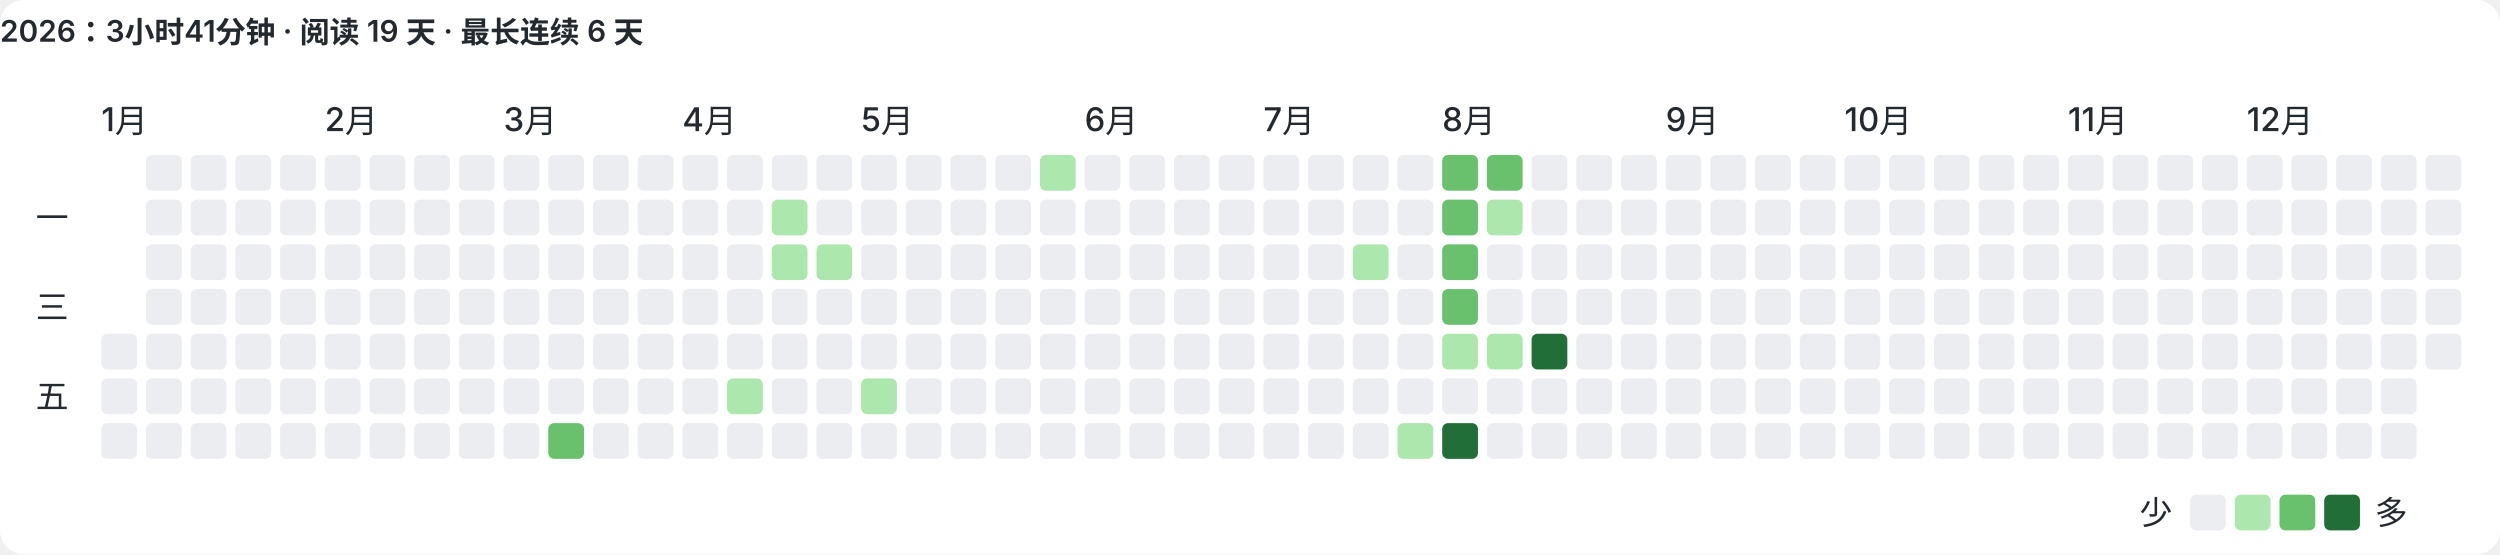
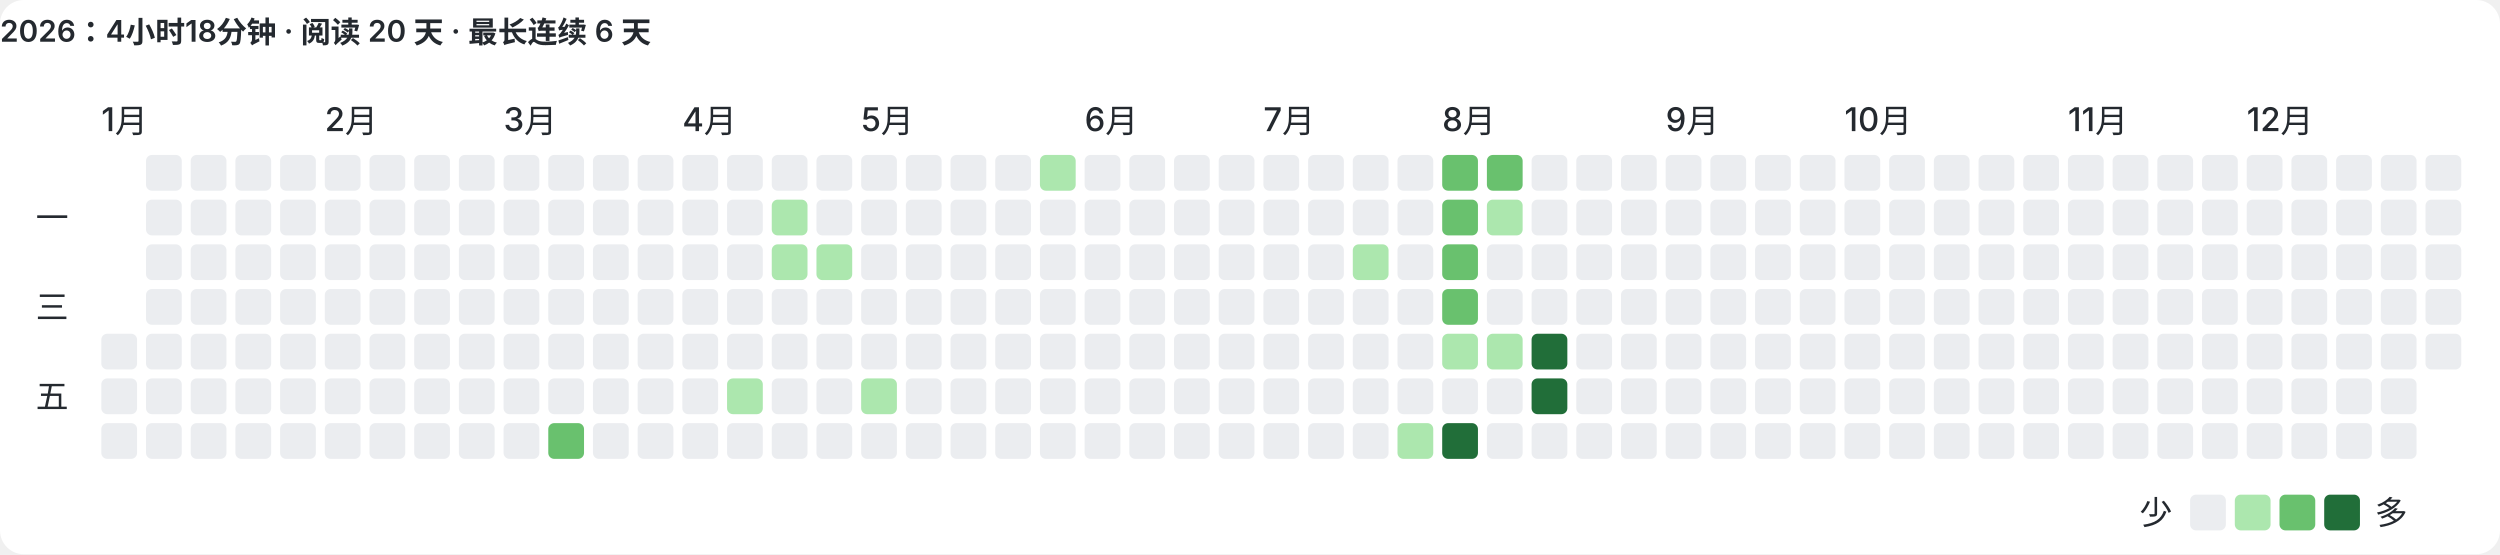
- <svg xmlns="http://www.w3.org/2000/svg" width="100%" viewBox="0 0 839 186" preserveAspectRatio="xMinYMin meet" style="display:block;max-width:100%;height:auto" role="img" data-summary="2026：3小时41分钟  ·  阅读 19 天  ·  最长连续 6 天" aria-label="微信读书 · 2026">
+ <svg xmlns="http://www.w3.org/2000/svg" width="100%" viewBox="0 0 839 186" preserveAspectRatio="xMinYMin meet" style="display:block;max-width:100%;height:auto" role="img" data-summary="2026：4小时18分钟  ·  阅读 20 天  ·  最长连续 6 天" aria-label="微信读书 · 2026">
  <rect width="100%" height="100%" rx="8" fill="#FFFFFF" />
  <style>
.label{font:500 11px "PingFang SC","Microsoft YaHei",-apple-system,BlinkMacSystemFont,"Segoe UI",sans-serif}
.summary{font:600 10px "PingFang SC","Microsoft YaHei",-apple-system,BlinkMacSystemFont,"Segoe UI",sans-serif}
</style>
-   <text class="summary" x="0" y="14" fill="#24292F">2026：3小时41分钟  ·  阅读 19 天  ·  最长连续 6 天</text>
+   <text class="summary" x="0" y="14" fill="#24292F">2026：4小时18分钟  ·  阅读 20 天  ·  最长连续 6 天</text>
  <text class="label" x="34" y="44" fill="#24292F">1月</text>
  <text class="label" x="109" y="44" fill="#24292F">2月</text>
  <text class="label" x="169" y="44" fill="#24292F">3月</text>
  <text class="label" x="229" y="44" fill="#24292F">4月</text>
  <text class="label" x="289" y="44" fill="#24292F">5月</text>
  <text class="label" x="364" y="44" fill="#24292F">6月</text>
  <text class="label" x="424" y="44" fill="#24292F">7月</text>
  <text class="label" x="484" y="44" fill="#24292F">8月</text>
  <text class="label" x="559" y="44" fill="#24292F">9月</text>
  <text class="label" x="619" y="44" fill="#24292F">10月</text>
  <text class="label" x="694" y="44" fill="#24292F">11月</text>
  <text class="label" x="754" y="44" fill="#24292F">12月</text>
  <text class="label" x="12" y="77" fill="#24292F">一</text>
  <text class="label" x="12" y="107" fill="#24292F">三</text>
  <text class="label" x="12" y="137" fill="#24292F">五</text>
  <rect x="34" y="112" width="12" height="12" rx="2" fill="#EBEDF0" data-date="2026-01-01" data-seconds="0">
</rect>
  <rect x="34" y="127" width="12" height="12" rx="2" fill="#EBEDF0" data-date="2026-01-02" data-seconds="0">
</rect>
  <rect x="34" y="142" width="12" height="12" rx="2" fill="#EBEDF0" data-date="2026-01-03" data-seconds="0">
</rect>
  <rect x="49" y="52" width="12" height="12" rx="2" fill="#EBEDF0" data-date="2026-01-04" data-seconds="0">
</rect>
  <rect x="49" y="67" width="12" height="12" rx="2" fill="#EBEDF0" data-date="2026-01-05" data-seconds="0">
</rect>
  <rect x="49" y="82" width="12" height="12" rx="2" fill="#EBEDF0" data-date="2026-01-06" data-seconds="0">
</rect>
  <rect x="49" y="97" width="12" height="12" rx="2" fill="#EBEDF0" data-date="2026-01-07" data-seconds="0">
</rect>
  <rect x="49" y="112" width="12" height="12" rx="2" fill="#EBEDF0" data-date="2026-01-08" data-seconds="0">
</rect>
  <rect x="49" y="127" width="12" height="12" rx="2" fill="#EBEDF0" data-date="2026-01-09" data-seconds="0">
</rect>
  <rect x="49" y="142" width="12" height="12" rx="2" fill="#EBEDF0" data-date="2026-01-10" data-seconds="0">
</rect>
  <rect x="64" y="52" width="12" height="12" rx="2" fill="#EBEDF0" data-date="2026-01-11" data-seconds="0">
</rect>
  <rect x="64" y="67" width="12" height="12" rx="2" fill="#EBEDF0" data-date="2026-01-12" data-seconds="0">
</rect>
  <rect x="64" y="82" width="12" height="12" rx="2" fill="#EBEDF0" data-date="2026-01-13" data-seconds="0">
</rect>
  <rect x="64" y="97" width="12" height="12" rx="2" fill="#EBEDF0" data-date="2026-01-14" data-seconds="0">
</rect>
  <rect x="64" y="112" width="12" height="12" rx="2" fill="#EBEDF0" data-date="2026-01-15" data-seconds="0">
</rect>
  <rect x="64" y="127" width="12" height="12" rx="2" fill="#EBEDF0" data-date="2026-01-16" data-seconds="0">
</rect>
  <rect x="64" y="142" width="12" height="12" rx="2" fill="#EBEDF0" data-date="2026-01-17" data-seconds="0">
</rect>
  <rect x="79" y="52" width="12" height="12" rx="2" fill="#EBEDF0" data-date="2026-01-18" data-seconds="0">
</rect>
  <rect x="79" y="67" width="12" height="12" rx="2" fill="#EBEDF0" data-date="2026-01-19" data-seconds="0">
</rect>
  <rect x="79" y="82" width="12" height="12" rx="2" fill="#EBEDF0" data-date="2026-01-20" data-seconds="0">
</rect>
  <rect x="79" y="97" width="12" height="12" rx="2" fill="#EBEDF0" data-date="2026-01-21" data-seconds="0">
</rect>
  <rect x="79" y="112" width="12" height="12" rx="2" fill="#EBEDF0" data-date="2026-01-22" data-seconds="0">
</rect>
  <rect x="79" y="127" width="12" height="12" rx="2" fill="#EBEDF0" data-date="2026-01-23" data-seconds="0">
</rect>
  <rect x="79" y="142" width="12" height="12" rx="2" fill="#EBEDF0" data-date="2026-01-24" data-seconds="0">
</rect>
  <rect x="94" y="52" width="12" height="12" rx="2" fill="#EBEDF0" data-date="2026-01-25" data-seconds="0">
</rect>
  <rect x="94" y="67" width="12" height="12" rx="2" fill="#EBEDF0" data-date="2026-01-26" data-seconds="0">
</rect>
  <rect x="94" y="82" width="12" height="12" rx="2" fill="#EBEDF0" data-date="2026-01-27" data-seconds="0">
</rect>
  <rect x="94" y="97" width="12" height="12" rx="2" fill="#EBEDF0" data-date="2026-01-28" data-seconds="0">
</rect>
  <rect x="94" y="112" width="12" height="12" rx="2" fill="#EBEDF0" data-date="2026-01-29" data-seconds="0">
</rect>
  <rect x="94" y="127" width="12" height="12" rx="2" fill="#EBEDF0" data-date="2026-01-30" data-seconds="0">
</rect>
  <rect x="94" y="142" width="12" height="12" rx="2" fill="#EBEDF0" data-date="2026-01-31" data-seconds="0">
</rect>
  <rect x="109" y="52" width="12" height="12" rx="2" fill="#EBEDF0" data-date="2026-02-01" data-seconds="0">
</rect>
  <rect x="109" y="67" width="12" height="12" rx="2" fill="#EBEDF0" data-date="2026-02-02" data-seconds="0">
</rect>
  <rect x="109" y="82" width="12" height="12" rx="2" fill="#EBEDF0" data-date="2026-02-03" data-seconds="0">
</rect>
  <rect x="109" y="97" width="12" height="12" rx="2" fill="#EBEDF0" data-date="2026-02-04" data-seconds="0">
</rect>
  <rect x="109" y="112" width="12" height="12" rx="2" fill="#EBEDF0" data-date="2026-02-05" data-seconds="0">
</rect>
  <rect x="109" y="127" width="12" height="12" rx="2" fill="#EBEDF0" data-date="2026-02-06" data-seconds="0">
</rect>
  <rect x="109" y="142" width="12" height="12" rx="2" fill="#EBEDF0" data-date="2026-02-07" data-seconds="0">
</rect>
  <rect x="124" y="52" width="12" height="12" rx="2" fill="#EBEDF0" data-date="2026-02-08" data-seconds="0">
</rect>
  <rect x="124" y="67" width="12" height="12" rx="2" fill="#EBEDF0" data-date="2026-02-09" data-seconds="0">
</rect>
  <rect x="124" y="82" width="12" height="12" rx="2" fill="#EBEDF0" data-date="2026-02-10" data-seconds="0">
</rect>
  <rect x="124" y="97" width="12" height="12" rx="2" fill="#EBEDF0" data-date="2026-02-11" data-seconds="0">
</rect>
  <rect x="124" y="112" width="12" height="12" rx="2" fill="#EBEDF0" data-date="2026-02-12" data-seconds="0">
</rect>
  <rect x="124" y="127" width="12" height="12" rx="2" fill="#EBEDF0" data-date="2026-02-13" data-seconds="0">
</rect>
  <rect x="124" y="142" width="12" height="12" rx="2" fill="#EBEDF0" data-date="2026-02-14" data-seconds="0">
</rect>
  <rect x="139" y="52" width="12" height="12" rx="2" fill="#EBEDF0" data-date="2026-02-15" data-seconds="0">
</rect>
  <rect x="139" y="67" width="12" height="12" rx="2" fill="#EBEDF0" data-date="2026-02-16" data-seconds="0">
</rect>
  <rect x="139" y="82" width="12" height="12" rx="2" fill="#EBEDF0" data-date="2026-02-17" data-seconds="0">
</rect>
  <rect x="139" y="97" width="12" height="12" rx="2" fill="#EBEDF0" data-date="2026-02-18" data-seconds="0">
</rect>
  <rect x="139" y="112" width="12" height="12" rx="2" fill="#EBEDF0" data-date="2026-02-19" data-seconds="0">
</rect>
  <rect x="139" y="127" width="12" height="12" rx="2" fill="#EBEDF0" data-date="2026-02-20" data-seconds="0">
</rect>
  <rect x="139" y="142" width="12" height="12" rx="2" fill="#EBEDF0" data-date="2026-02-21" data-seconds="0">
</rect>
  <rect x="154" y="52" width="12" height="12" rx="2" fill="#EBEDF0" data-date="2026-02-22" data-seconds="0">
</rect>
  <rect x="154" y="67" width="12" height="12" rx="2" fill="#EBEDF0" data-date="2026-02-23" data-seconds="0">
</rect>
  <rect x="154" y="82" width="12" height="12" rx="2" fill="#EBEDF0" data-date="2026-02-24" data-seconds="0">
</rect>
  <rect x="154" y="97" width="12" height="12" rx="2" fill="#EBEDF0" data-date="2026-02-25" data-seconds="0">
</rect>
  <rect x="154" y="112" width="12" height="12" rx="2" fill="#EBEDF0" data-date="2026-02-26" data-seconds="0">
</rect>
  <rect x="154" y="127" width="12" height="12" rx="2" fill="#EBEDF0" data-date="2026-02-27" data-seconds="0">
</rect>
  <rect x="154" y="142" width="12" height="12" rx="2" fill="#EBEDF0" data-date="2026-02-28" data-seconds="0">
</rect>
  <rect x="169" y="52" width="12" height="12" rx="2" fill="#EBEDF0" data-date="2026-03-01" data-seconds="0">
</rect>
  <rect x="169" y="67" width="12" height="12" rx="2" fill="#EBEDF0" data-date="2026-03-02" data-seconds="0">
</rect>
  <rect x="169" y="82" width="12" height="12" rx="2" fill="#EBEDF0" data-date="2026-03-03" data-seconds="0">
</rect>
  <rect x="169" y="97" width="12" height="12" rx="2" fill="#EBEDF0" data-date="2026-03-04" data-seconds="0">
</rect>
  <rect x="169" y="112" width="12" height="12" rx="2" fill="#EBEDF0" data-date="2026-03-05" data-seconds="0">
</rect>
  <rect x="169" y="127" width="12" height="12" rx="2" fill="#EBEDF0" data-date="2026-03-06" data-seconds="0">
</rect>
  <rect x="169" y="142" width="12" height="12" rx="2" fill="#EBEDF0" data-date="2026-03-07" data-seconds="0">
</rect>
  <rect x="184" y="52" width="12" height="12" rx="2" fill="#EBEDF0" data-date="2026-03-08" data-seconds="0">
</rect>
  <rect x="184" y="67" width="12" height="12" rx="2" fill="#EBEDF0" data-date="2026-03-09" data-seconds="0">
</rect>
  <rect x="184" y="82" width="12" height="12" rx="2" fill="#EBEDF0" data-date="2026-03-10" data-seconds="0">
</rect>
  <rect x="184" y="97" width="12" height="12" rx="2" fill="#EBEDF0" data-date="2026-03-11" data-seconds="0">
</rect>
  <rect x="184" y="112" width="12" height="12" rx="2" fill="#EBEDF0" data-date="2026-03-12" data-seconds="0">
</rect>
  <rect x="184" y="127" width="12" height="12" rx="2" fill="#EBEDF0" data-date="2026-03-13" data-seconds="0">
</rect>
  <rect x="184" y="142" width="12" height="12" rx="2" fill="#69C16E" data-date="2026-03-14" data-seconds="643">
</rect>
  <rect x="199" y="52" width="12" height="12" rx="2" fill="#EBEDF0" data-date="2026-03-15" data-seconds="0">
</rect>
  <rect x="199" y="67" width="12" height="12" rx="2" fill="#EBEDF0" data-date="2026-03-16" data-seconds="0">
</rect>
  <rect x="199" y="82" width="12" height="12" rx="2" fill="#EBEDF0" data-date="2026-03-17" data-seconds="0">
</rect>
  <rect x="199" y="97" width="12" height="12" rx="2" fill="#EBEDF0" data-date="2026-03-18" data-seconds="0">
</rect>
  <rect x="199" y="112" width="12" height="12" rx="2" fill="#EBEDF0" data-date="2026-03-19" data-seconds="0">
</rect>
  <rect x="199" y="127" width="12" height="12" rx="2" fill="#EBEDF0" data-date="2026-03-20" data-seconds="0">
</rect>
  <rect x="199" y="142" width="12" height="12" rx="2" fill="#EBEDF0" data-date="2026-03-21" data-seconds="0">
</rect>
  <rect x="214" y="52" width="12" height="12" rx="2" fill="#EBEDF0" data-date="2026-03-22" data-seconds="0">
</rect>
  <rect x="214" y="67" width="12" height="12" rx="2" fill="#EBEDF0" data-date="2026-03-23" data-seconds="0">
</rect>
  <rect x="214" y="82" width="12" height="12" rx="2" fill="#EBEDF0" data-date="2026-03-24" data-seconds="0">
</rect>
  <rect x="214" y="97" width="12" height="12" rx="2" fill="#EBEDF0" data-date="2026-03-25" data-seconds="0">
</rect>
  <rect x="214" y="112" width="12" height="12" rx="2" fill="#EBEDF0" data-date="2026-03-26" data-seconds="0">
</rect>
  <rect x="214" y="127" width="12" height="12" rx="2" fill="#EBEDF0" data-date="2026-03-27" data-seconds="0">
</rect>
  <rect x="214" y="142" width="12" height="12" rx="2" fill="#EBEDF0" data-date="2026-03-28" data-seconds="0">
</rect>
  <rect x="229" y="52" width="12" height="12" rx="2" fill="#EBEDF0" data-date="2026-03-29" data-seconds="0">
</rect>
  <rect x="229" y="67" width="12" height="12" rx="2" fill="#EBEDF0" data-date="2026-03-30" data-seconds="0">
</rect>
  <rect x="229" y="82" width="12" height="12" rx="2" fill="#EBEDF0" data-date="2026-03-31" data-seconds="0">
</rect>
  <rect x="229" y="97" width="12" height="12" rx="2" fill="#EBEDF0" data-date="2026-04-01" data-seconds="0">
</rect>
  <rect x="229" y="112" width="12" height="12" rx="2" fill="#EBEDF0" data-date="2026-04-02" data-seconds="0">
</rect>
  <rect x="229" y="127" width="12" height="12" rx="2" fill="#EBEDF0" data-date="2026-04-03" data-seconds="0">
</rect>
  <rect x="229" y="142" width="12" height="12" rx="2" fill="#EBEDF0" data-date="2026-04-04" data-seconds="0">
</rect>
  <rect x="244" y="52" width="12" height="12" rx="2" fill="#EBEDF0" data-date="2026-04-05" data-seconds="0">
</rect>
  <rect x="244" y="67" width="12" height="12" rx="2" fill="#EBEDF0" data-date="2026-04-06" data-seconds="0">
</rect>
  <rect x="244" y="82" width="12" height="12" rx="2" fill="#EBEDF0" data-date="2026-04-07" data-seconds="0">
</rect>
  <rect x="244" y="97" width="12" height="12" rx="2" fill="#EBEDF0" data-date="2026-04-08" data-seconds="0">
</rect>
  <rect x="244" y="112" width="12" height="12" rx="2" fill="#EBEDF0" data-date="2026-04-09" data-seconds="0">
</rect>
  <rect x="244" y="127" width="12" height="12" rx="2" fill="#ACE7AE" data-date="2026-04-10" data-seconds="37">
</rect>
  <rect x="244" y="142" width="12" height="12" rx="2" fill="#EBEDF0" data-date="2026-04-11" data-seconds="0">
</rect>
  <rect x="259" y="52" width="12" height="12" rx="2" fill="#EBEDF0" data-date="2026-04-12" data-seconds="0">
</rect>
  <rect x="259" y="67" width="12" height="12" rx="2" fill="#ACE7AE" data-date="2026-04-13" data-seconds="6">
</rect>
  <rect x="259" y="82" width="12" height="12" rx="2" fill="#ACE7AE" data-date="2026-04-14" data-seconds="15">
</rect>
  <rect x="259" y="97" width="12" height="12" rx="2" fill="#EBEDF0" data-date="2026-04-15" data-seconds="0">
</rect>
  <rect x="259" y="112" width="12" height="12" rx="2" fill="#EBEDF0" data-date="2026-04-16" data-seconds="0">
</rect>
  <rect x="259" y="127" width="12" height="12" rx="2" fill="#EBEDF0" data-date="2026-04-17" data-seconds="0">
</rect>
  <rect x="259" y="142" width="12" height="12" rx="2" fill="#EBEDF0" data-date="2026-04-18" data-seconds="0">
</rect>
  <rect x="274" y="52" width="12" height="12" rx="2" fill="#EBEDF0" data-date="2026-04-19" data-seconds="0">
</rect>
  <rect x="274" y="67" width="12" height="12" rx="2" fill="#EBEDF0" data-date="2026-04-20" data-seconds="0">
</rect>
  <rect x="274" y="82" width="12" height="12" rx="2" fill="#ACE7AE" data-date="2026-04-21" data-seconds="40">
</rect>
  <rect x="274" y="97" width="12" height="12" rx="2" fill="#EBEDF0" data-date="2026-04-22" data-seconds="0">
</rect>
  <rect x="274" y="112" width="12" height="12" rx="2" fill="#EBEDF0" data-date="2026-04-23" data-seconds="0">
</rect>
  <rect x="274" y="127" width="12" height="12" rx="2" fill="#EBEDF0" data-date="2026-04-24" data-seconds="0">
</rect>
  <rect x="274" y="142" width="12" height="12" rx="2" fill="#EBEDF0" data-date="2026-04-25" data-seconds="0">
</rect>
  <rect x="289" y="52" width="12" height="12" rx="2" fill="#EBEDF0" data-date="2026-04-26" data-seconds="0">
</rect>
  <rect x="289" y="67" width="12" height="12" rx="2" fill="#EBEDF0" data-date="2026-04-27" data-seconds="0">
</rect>
  <rect x="289" y="82" width="12" height="12" rx="2" fill="#EBEDF0" data-date="2026-04-28" data-seconds="0">
</rect>
  <rect x="289" y="97" width="12" height="12" rx="2" fill="#EBEDF0" data-date="2026-04-29" data-seconds="0">
</rect>
  <rect x="289" y="112" width="12" height="12" rx="2" fill="#EBEDF0" data-date="2026-04-30" data-seconds="0">
</rect>
  <rect x="289" y="127" width="12" height="12" rx="2" fill="#ACE7AE" data-date="2026-05-01" data-seconds="40">
</rect>
  <rect x="289" y="142" width="12" height="12" rx="2" fill="#EBEDF0" data-date="2026-05-02" data-seconds="0">
</rect>
  <rect x="304" y="52" width="12" height="12" rx="2" fill="#EBEDF0" data-date="2026-05-03" data-seconds="0">
</rect>
  <rect x="304" y="67" width="12" height="12" rx="2" fill="#EBEDF0" data-date="2026-05-04" data-seconds="0">
</rect>
  <rect x="304" y="82" width="12" height="12" rx="2" fill="#EBEDF0" data-date="2026-05-05" data-seconds="0">
</rect>
  <rect x="304" y="97" width="12" height="12" rx="2" fill="#EBEDF0" data-date="2026-05-06" data-seconds="0">
</rect>
  <rect x="304" y="112" width="12" height="12" rx="2" fill="#EBEDF0" data-date="2026-05-07" data-seconds="0">
</rect>
  <rect x="304" y="127" width="12" height="12" rx="2" fill="#EBEDF0" data-date="2026-05-08" data-seconds="0">
</rect>
  <rect x="304" y="142" width="12" height="12" rx="2" fill="#EBEDF0" data-date="2026-05-09" data-seconds="0">
</rect>
  <rect x="319" y="52" width="12" height="12" rx="2" fill="#EBEDF0" data-date="2026-05-10" data-seconds="0">
</rect>
  <rect x="319" y="67" width="12" height="12" rx="2" fill="#EBEDF0" data-date="2026-05-11" data-seconds="0">
</rect>
  <rect x="319" y="82" width="12" height="12" rx="2" fill="#EBEDF0" data-date="2026-05-12" data-seconds="0">
</rect>
  <rect x="319" y="97" width="12" height="12" rx="2" fill="#EBEDF0" data-date="2026-05-13" data-seconds="0">
</rect>
  <rect x="319" y="112" width="12" height="12" rx="2" fill="#EBEDF0" data-date="2026-05-14" data-seconds="0">
</rect>
  <rect x="319" y="127" width="12" height="12" rx="2" fill="#EBEDF0" data-date="2026-05-15" data-seconds="0">
</rect>
  <rect x="319" y="142" width="12" height="12" rx="2" fill="#EBEDF0" data-date="2026-05-16" data-seconds="0">
</rect>
  <rect x="334" y="52" width="12" height="12" rx="2" fill="#EBEDF0" data-date="2026-05-17" data-seconds="0">
</rect>
  <rect x="334" y="67" width="12" height="12" rx="2" fill="#EBEDF0" data-date="2026-05-18" data-seconds="0">
</rect>
  <rect x="334" y="82" width="12" height="12" rx="2" fill="#EBEDF0" data-date="2026-05-19" data-seconds="0">
</rect>
  <rect x="334" y="97" width="12" height="12" rx="2" fill="#EBEDF0" data-date="2026-05-20" data-seconds="0">
</rect>
  <rect x="334" y="112" width="12" height="12" rx="2" fill="#EBEDF0" data-date="2026-05-21" data-seconds="0">
</rect>
  <rect x="334" y="127" width="12" height="12" rx="2" fill="#EBEDF0" data-date="2026-05-22" data-seconds="0">
</rect>
  <rect x="334" y="142" width="12" height="12" rx="2" fill="#EBEDF0" data-date="2026-05-23" data-seconds="0">
</rect>
  <rect x="349" y="52" width="12" height="12" rx="2" fill="#ACE7AE" data-date="2026-05-24" data-seconds="3">
</rect>
  <rect x="349" y="67" width="12" height="12" rx="2" fill="#EBEDF0" data-date="2026-05-25" data-seconds="0">
</rect>
  <rect x="349" y="82" width="12" height="12" rx="2" fill="#EBEDF0" data-date="2026-05-26" data-seconds="0">
</rect>
  <rect x="349" y="97" width="12" height="12" rx="2" fill="#EBEDF0" data-date="2026-05-27" data-seconds="0">
</rect>
  <rect x="349" y="112" width="12" height="12" rx="2" fill="#EBEDF0" data-date="2026-05-28" data-seconds="0">
</rect>
  <rect x="349" y="127" width="12" height="12" rx="2" fill="#EBEDF0" data-date="2026-05-29" data-seconds="0">
</rect>
  <rect x="349" y="142" width="12" height="12" rx="2" fill="#EBEDF0" data-date="2026-05-30" data-seconds="0">
</rect>
  <rect x="364" y="52" width="12" height="12" rx="2" fill="#EBEDF0" data-date="2026-05-31" data-seconds="0">
</rect>
  <rect x="364" y="67" width="12" height="12" rx="2" fill="#EBEDF0" data-date="2026-06-01" data-seconds="0">
</rect>
  <rect x="364" y="82" width="12" height="12" rx="2" fill="#EBEDF0" data-date="2026-06-02" data-seconds="0">
</rect>
  <rect x="364" y="97" width="12" height="12" rx="2" fill="#EBEDF0" data-date="2026-06-03" data-seconds="0">
</rect>
  <rect x="364" y="112" width="12" height="12" rx="2" fill="#EBEDF0" data-date="2026-06-04" data-seconds="0">
</rect>
  <rect x="364" y="127" width="12" height="12" rx="2" fill="#EBEDF0" data-date="2026-06-05" data-seconds="0">
</rect>
  <rect x="364" y="142" width="12" height="12" rx="2" fill="#EBEDF0" data-date="2026-06-06" data-seconds="0">
</rect>
  <rect x="379" y="52" width="12" height="12" rx="2" fill="#EBEDF0" data-date="2026-06-07" data-seconds="0">
</rect>
  <rect x="379" y="67" width="12" height="12" rx="2" fill="#EBEDF0" data-date="2026-06-08" data-seconds="0">
</rect>
  <rect x="379" y="82" width="12" height="12" rx="2" fill="#EBEDF0" data-date="2026-06-09" data-seconds="0">
</rect>
  <rect x="379" y="97" width="12" height="12" rx="2" fill="#EBEDF0" data-date="2026-06-10" data-seconds="0">
</rect>
  <rect x="379" y="112" width="12" height="12" rx="2" fill="#EBEDF0" data-date="2026-06-11" data-seconds="0">
</rect>
  <rect x="379" y="127" width="12" height="12" rx="2" fill="#EBEDF0" data-date="2026-06-12" data-seconds="0">
</rect>
  <rect x="379" y="142" width="12" height="12" rx="2" fill="#EBEDF0" data-date="2026-06-13" data-seconds="0">
</rect>
  <rect x="394" y="52" width="12" height="12" rx="2" fill="#EBEDF0" data-date="2026-06-14" data-seconds="0">
</rect>
  <rect x="394" y="67" width="12" height="12" rx="2" fill="#EBEDF0" data-date="2026-06-15" data-seconds="0">
</rect>
  <rect x="394" y="82" width="12" height="12" rx="2" fill="#EBEDF0" data-date="2026-06-16" data-seconds="0">
</rect>
  <rect x="394" y="97" width="12" height="12" rx="2" fill="#EBEDF0" data-date="2026-06-17" data-seconds="0">
</rect>
  <rect x="394" y="112" width="12" height="12" rx="2" fill="#EBEDF0" data-date="2026-06-18" data-seconds="0">
</rect>
  <rect x="394" y="127" width="12" height="12" rx="2" fill="#EBEDF0" data-date="2026-06-19" data-seconds="0">
</rect>
  <rect x="394" y="142" width="12" height="12" rx="2" fill="#EBEDF0" data-date="2026-06-20" data-seconds="0">
</rect>
  <rect x="409" y="52" width="12" height="12" rx="2" fill="#EBEDF0" data-date="2026-06-21" data-seconds="0">
</rect>
  <rect x="409" y="67" width="12" height="12" rx="2" fill="#EBEDF0" data-date="2026-06-22" data-seconds="0">
</rect>
  <rect x="409" y="82" width="12" height="12" rx="2" fill="#EBEDF0" data-date="2026-06-23" data-seconds="0">
</rect>
  <rect x="409" y="97" width="12" height="12" rx="2" fill="#EBEDF0" data-date="2026-06-24" data-seconds="0">
</rect>
  <rect x="409" y="112" width="12" height="12" rx="2" fill="#EBEDF0" data-date="2026-06-25" data-seconds="0">
</rect>
  <rect x="409" y="127" width="12" height="12" rx="2" fill="#EBEDF0" data-date="2026-06-26" data-seconds="0">
</rect>
  <rect x="409" y="142" width="12" height="12" rx="2" fill="#EBEDF0" data-date="2026-06-27" data-seconds="0">
</rect>
  <rect x="424" y="52" width="12" height="12" rx="2" fill="#EBEDF0" data-date="2026-06-28" data-seconds="0">
</rect>
  <rect x="424" y="67" width="12" height="12" rx="2" fill="#EBEDF0" data-date="2026-06-29" data-seconds="0">
</rect>
  <rect x="424" y="82" width="12" height="12" rx="2" fill="#EBEDF0" data-date="2026-06-30" data-seconds="0">
</rect>
  <rect x="424" y="97" width="12" height="12" rx="2" fill="#EBEDF0" data-date="2026-07-01" data-seconds="0">
</rect>
  <rect x="424" y="112" width="12" height="12" rx="2" fill="#EBEDF0" data-date="2026-07-02" data-seconds="0">
</rect>
  <rect x="424" y="127" width="12" height="12" rx="2" fill="#EBEDF0" data-date="2026-07-03" data-seconds="0">
</rect>
  <rect x="424" y="142" width="12" height="12" rx="2" fill="#EBEDF0" data-date="2026-07-04" data-seconds="0">
</rect>
  <rect x="439" y="52" width="12" height="12" rx="2" fill="#EBEDF0" data-date="2026-07-05" data-seconds="0">
</rect>
  <rect x="439" y="67" width="12" height="12" rx="2" fill="#EBEDF0" data-date="2026-07-06" data-seconds="0">
</rect>
  <rect x="439" y="82" width="12" height="12" rx="2" fill="#EBEDF0" data-date="2026-07-07" data-seconds="0">
</rect>
  <rect x="439" y="97" width="12" height="12" rx="2" fill="#EBEDF0" data-date="2026-07-08" data-seconds="0">
</rect>
  <rect x="439" y="112" width="12" height="12" rx="2" fill="#EBEDF0" data-date="2026-07-09" data-seconds="0">
</rect>
  <rect x="439" y="127" width="12" height="12" rx="2" fill="#EBEDF0" data-date="2026-07-10" data-seconds="0">
</rect>
  <rect x="439" y="142" width="12" height="12" rx="2" fill="#EBEDF0" data-date="2026-07-11" data-seconds="0">
</rect>
  <rect x="454" y="52" width="12" height="12" rx="2" fill="#EBEDF0" data-date="2026-07-12" data-seconds="0">
</rect>
  <rect x="454" y="67" width="12" height="12" rx="2" fill="#EBEDF0" data-date="2026-07-13" data-seconds="0">
</rect>
  <rect x="454" y="82" width="12" height="12" rx="2" fill="#ACE7AE" data-date="2026-07-14" data-seconds="227">
</rect>
  <rect x="454" y="97" width="12" height="12" rx="2" fill="#EBEDF0" data-date="2026-07-15" data-seconds="0">
</rect>
  <rect x="454" y="112" width="12" height="12" rx="2" fill="#EBEDF0" data-date="2026-07-16" data-seconds="0">
</rect>
  <rect x="454" y="127" width="12" height="12" rx="2" fill="#EBEDF0" data-date="2026-07-17" data-seconds="0">
</rect>
  <rect x="454" y="142" width="12" height="12" rx="2" fill="#EBEDF0" data-date="2026-07-18" data-seconds="0">
</rect>
  <rect x="469" y="52" width="12" height="12" rx="2" fill="#EBEDF0" data-date="2026-07-19" data-seconds="0">
</rect>
  <rect x="469" y="67" width="12" height="12" rx="2" fill="#EBEDF0" data-date="2026-07-20" data-seconds="0">
</rect>
  <rect x="469" y="82" width="12" height="12" rx="2" fill="#EBEDF0" data-date="2026-07-21" data-seconds="0">
</rect>
  <rect x="469" y="97" width="12" height="12" rx="2" fill="#EBEDF0" data-date="2026-07-22" data-seconds="0">
</rect>
  <rect x="469" y="112" width="12" height="12" rx="2" fill="#EBEDF0" data-date="2026-07-23" data-seconds="0">
</rect>
  <rect x="469" y="127" width="12" height="12" rx="2" fill="#EBEDF0" data-date="2026-07-24" data-seconds="0">
</rect>
  <rect x="469" y="142" width="12" height="12" rx="2" fill="#ACE7AE" data-date="2026-07-25" data-seconds="5">
</rect>
  <rect x="484" y="52" width="12" height="12" rx="2" fill="#69C16E" data-date="2026-07-26" data-seconds="1532">
</rect>
  <rect x="484" y="67" width="12" height="12" rx="2" fill="#69C16E" data-date="2026-07-27" data-seconds="1631">
</rect>
  <rect x="484" y="82" width="12" height="12" rx="2" fill="#69C16E" data-date="2026-07-28" data-seconds="1552">
</rect>
  <rect x="484" y="97" width="12" height="12" rx="2" fill="#69C16E" data-date="2026-07-29" data-seconds="894">
</rect>
  <rect x="484" y="112" width="12" height="12" rx="2" fill="#ACE7AE" data-date="2026-07-30" data-seconds="19">
</rect>
  <rect x="484" y="127" width="12" height="12" rx="2" fill="#EBEDF0" data-date="2026-07-31" data-seconds="0">
</rect>
  <rect x="484" y="142" width="12" height="12" rx="2" fill="#216E39" data-date="2026-08-01" data-seconds="2223">
</rect>
  <rect x="499" y="52" width="12" height="12" rx="2" fill="#69C16E" data-date="2026-08-02" data-seconds="1073">
</rect>
  <rect x="499" y="67" width="12" height="12" rx="2" fill="#ACE7AE" data-date="2026-08-03" data-seconds="343">
</rect>
  <rect x="499" y="82" width="12" height="12" rx="2" fill="#EBEDF0" data-date="2026-08-04" data-seconds="0">
</rect>
  <rect x="499" y="97" width="12" height="12" rx="2" fill="#EBEDF0" data-date="2026-08-05" data-seconds="0">
</rect>
  <rect x="499" y="112" width="12" height="12" rx="2" fill="#ACE7AE" data-date="2026-08-06" data-seconds="3">
</rect>
  <rect x="499" y="127" width="12" height="12" rx="2" fill="#EBEDF0" data-date="2026-08-07" data-seconds="0">
</rect>
  <rect x="499" y="142" width="12" height="12" rx="2" fill="#EBEDF0" data-date="2026-08-08" data-seconds="0">
</rect>
  <rect x="514" y="52" width="12" height="12" rx="2" fill="#EBEDF0" data-date="2026-08-09" data-seconds="0">
</rect>
  <rect x="514" y="67" width="12" height="12" rx="2" fill="#EBEDF0" data-date="2026-08-10" data-seconds="0">
</rect>
  <rect x="514" y="82" width="12" height="12" rx="2" fill="#EBEDF0" data-date="2026-08-11" data-seconds="0">
</rect>
  <rect x="514" y="97" width="12" height="12" rx="2" fill="#EBEDF0" data-date="2026-08-12" data-seconds="0">
</rect>
  <rect x="514" y="112" width="12" height="12" rx="2" fill="#216E39" data-date="2026-08-13" data-seconds="3020">
</rect>
-   <rect x="514" y="127" width="12" height="12" rx="2" fill="#EBEDF0" data-date="2026-08-14" data-seconds="0">
+   <rect x="514" y="127" width="12" height="12" rx="2" fill="#216E39" data-date="2026-08-14" data-seconds="2203">
</rect>
  <rect x="514" y="142" width="12" height="12" rx="2" fill="#EBEDF0" data-date="2026-08-15" data-seconds="0">
</rect>
  <rect x="529" y="52" width="12" height="12" rx="2" fill="#EBEDF0" data-date="2026-08-16" data-seconds="0">
</rect>
  <rect x="529" y="67" width="12" height="12" rx="2" fill="#EBEDF0" data-date="2026-08-17" data-seconds="0">
</rect>
  <rect x="529" y="82" width="12" height="12" rx="2" fill="#EBEDF0" data-date="2026-08-18" data-seconds="0">
</rect>
  <rect x="529" y="97" width="12" height="12" rx="2" fill="#EBEDF0" data-date="2026-08-19" data-seconds="0">
</rect>
  <rect x="529" y="112" width="12" height="12" rx="2" fill="#EBEDF0" data-date="2026-08-20" data-seconds="0">
</rect>
  <rect x="529" y="127" width="12" height="12" rx="2" fill="#EBEDF0" data-date="2026-08-21" data-seconds="0">
</rect>
  <rect x="529" y="142" width="12" height="12" rx="2" fill="#EBEDF0" data-date="2026-08-22" data-seconds="0">
</rect>
  <rect x="544" y="52" width="12" height="12" rx="2" fill="#EBEDF0" data-date="2026-08-23" data-seconds="0">
</rect>
  <rect x="544" y="67" width="12" height="12" rx="2" fill="#EBEDF0" data-date="2026-08-24" data-seconds="0">
</rect>
  <rect x="544" y="82" width="12" height="12" rx="2" fill="#EBEDF0" data-date="2026-08-25" data-seconds="0">
</rect>
  <rect x="544" y="97" width="12" height="12" rx="2" fill="#EBEDF0" data-date="2026-08-26" data-seconds="0">
</rect>
  <rect x="544" y="112" width="12" height="12" rx="2" fill="#EBEDF0" data-date="2026-08-27" data-seconds="0">
</rect>
  <rect x="544" y="127" width="12" height="12" rx="2" fill="#EBEDF0" data-date="2026-08-28" data-seconds="0">
</rect>
  <rect x="544" y="142" width="12" height="12" rx="2" fill="#EBEDF0" data-date="2026-08-29" data-seconds="0">
</rect>
  <rect x="559" y="52" width="12" height="12" rx="2" fill="#EBEDF0" data-date="2026-08-30" data-seconds="0">
</rect>
  <rect x="559" y="67" width="12" height="12" rx="2" fill="#EBEDF0" data-date="2026-08-31" data-seconds="0">
</rect>
  <rect x="559" y="82" width="12" height="12" rx="2" fill="#EBEDF0" data-date="2026-09-01" data-seconds="0">
</rect>
  <rect x="559" y="97" width="12" height="12" rx="2" fill="#EBEDF0" data-date="2026-09-02" data-seconds="0">
</rect>
  <rect x="559" y="112" width="12" height="12" rx="2" fill="#EBEDF0" data-date="2026-09-03" data-seconds="0">
</rect>
  <rect x="559" y="127" width="12" height="12" rx="2" fill="#EBEDF0" data-date="2026-09-04" data-seconds="0">
</rect>
  <rect x="559" y="142" width="12" height="12" rx="2" fill="#EBEDF0" data-date="2026-09-05" data-seconds="0">
</rect>
  <rect x="574" y="52" width="12" height="12" rx="2" fill="#EBEDF0" data-date="2026-09-06" data-seconds="0">
</rect>
  <rect x="574" y="67" width="12" height="12" rx="2" fill="#EBEDF0" data-date="2026-09-07" data-seconds="0">
</rect>
  <rect x="574" y="82" width="12" height="12" rx="2" fill="#EBEDF0" data-date="2026-09-08" data-seconds="0">
</rect>
  <rect x="574" y="97" width="12" height="12" rx="2" fill="#EBEDF0" data-date="2026-09-09" data-seconds="0">
</rect>
  <rect x="574" y="112" width="12" height="12" rx="2" fill="#EBEDF0" data-date="2026-09-10" data-seconds="0">
</rect>
  <rect x="574" y="127" width="12" height="12" rx="2" fill="#EBEDF0" data-date="2026-09-11" data-seconds="0">
</rect>
  <rect x="574" y="142" width="12" height="12" rx="2" fill="#EBEDF0" data-date="2026-09-12" data-seconds="0">
</rect>
  <rect x="589" y="52" width="12" height="12" rx="2" fill="#EBEDF0" data-date="2026-09-13" data-seconds="0">
</rect>
  <rect x="589" y="67" width="12" height="12" rx="2" fill="#EBEDF0" data-date="2026-09-14" data-seconds="0">
</rect>
  <rect x="589" y="82" width="12" height="12" rx="2" fill="#EBEDF0" data-date="2026-09-15" data-seconds="0">
</rect>
  <rect x="589" y="97" width="12" height="12" rx="2" fill="#EBEDF0" data-date="2026-09-16" data-seconds="0">
</rect>
  <rect x="589" y="112" width="12" height="12" rx="2" fill="#EBEDF0" data-date="2026-09-17" data-seconds="0">
</rect>
  <rect x="589" y="127" width="12" height="12" rx="2" fill="#EBEDF0" data-date="2026-09-18" data-seconds="0">
</rect>
  <rect x="589" y="142" width="12" height="12" rx="2" fill="#EBEDF0" data-date="2026-09-19" data-seconds="0">
</rect>
  <rect x="604" y="52" width="12" height="12" rx="2" fill="#EBEDF0" data-date="2026-09-20" data-seconds="0">
</rect>
  <rect x="604" y="67" width="12" height="12" rx="2" fill="#EBEDF0" data-date="2026-09-21" data-seconds="0">
</rect>
  <rect x="604" y="82" width="12" height="12" rx="2" fill="#EBEDF0" data-date="2026-09-22" data-seconds="0">
</rect>
  <rect x="604" y="97" width="12" height="12" rx="2" fill="#EBEDF0" data-date="2026-09-23" data-seconds="0">
</rect>
  <rect x="604" y="112" width="12" height="12" rx="2" fill="#EBEDF0" data-date="2026-09-24" data-seconds="0">
</rect>
  <rect x="604" y="127" width="12" height="12" rx="2" fill="#EBEDF0" data-date="2026-09-25" data-seconds="0">
</rect>
  <rect x="604" y="142" width="12" height="12" rx="2" fill="#EBEDF0" data-date="2026-09-26" data-seconds="0">
</rect>
  <rect x="619" y="52" width="12" height="12" rx="2" fill="#EBEDF0" data-date="2026-09-27" data-seconds="0">
</rect>
  <rect x="619" y="67" width="12" height="12" rx="2" fill="#EBEDF0" data-date="2026-09-28" data-seconds="0">
</rect>
  <rect x="619" y="82" width="12" height="12" rx="2" fill="#EBEDF0" data-date="2026-09-29" data-seconds="0">
</rect>
  <rect x="619" y="97" width="12" height="12" rx="2" fill="#EBEDF0" data-date="2026-09-30" data-seconds="0">
</rect>
  <rect x="619" y="112" width="12" height="12" rx="2" fill="#EBEDF0" data-date="2026-10-01" data-seconds="0">
</rect>
  <rect x="619" y="127" width="12" height="12" rx="2" fill="#EBEDF0" data-date="2026-10-02" data-seconds="0">
</rect>
  <rect x="619" y="142" width="12" height="12" rx="2" fill="#EBEDF0" data-date="2026-10-03" data-seconds="0">
</rect>
  <rect x="634" y="52" width="12" height="12" rx="2" fill="#EBEDF0" data-date="2026-10-04" data-seconds="0">
</rect>
  <rect x="634" y="67" width="12" height="12" rx="2" fill="#EBEDF0" data-date="2026-10-05" data-seconds="0">
</rect>
  <rect x="634" y="82" width="12" height="12" rx="2" fill="#EBEDF0" data-date="2026-10-06" data-seconds="0">
</rect>
  <rect x="634" y="97" width="12" height="12" rx="2" fill="#EBEDF0" data-date="2026-10-07" data-seconds="0">
</rect>
  <rect x="634" y="112" width="12" height="12" rx="2" fill="#EBEDF0" data-date="2026-10-08" data-seconds="0">
</rect>
  <rect x="634" y="127" width="12" height="12" rx="2" fill="#EBEDF0" data-date="2026-10-09" data-seconds="0">
</rect>
  <rect x="634" y="142" width="12" height="12" rx="2" fill="#EBEDF0" data-date="2026-10-10" data-seconds="0">
</rect>
  <rect x="649" y="52" width="12" height="12" rx="2" fill="#EBEDF0" data-date="2026-10-11" data-seconds="0">
</rect>
  <rect x="649" y="67" width="12" height="12" rx="2" fill="#EBEDF0" data-date="2026-10-12" data-seconds="0">
</rect>
  <rect x="649" y="82" width="12" height="12" rx="2" fill="#EBEDF0" data-date="2026-10-13" data-seconds="0">
</rect>
  <rect x="649" y="97" width="12" height="12" rx="2" fill="#EBEDF0" data-date="2026-10-14" data-seconds="0">
</rect>
  <rect x="649" y="112" width="12" height="12" rx="2" fill="#EBEDF0" data-date="2026-10-15" data-seconds="0">
</rect>
  <rect x="649" y="127" width="12" height="12" rx="2" fill="#EBEDF0" data-date="2026-10-16" data-seconds="0">
</rect>
  <rect x="649" y="142" width="12" height="12" rx="2" fill="#EBEDF0" data-date="2026-10-17" data-seconds="0">
</rect>
  <rect x="664" y="52" width="12" height="12" rx="2" fill="#EBEDF0" data-date="2026-10-18" data-seconds="0">
</rect>
  <rect x="664" y="67" width="12" height="12" rx="2" fill="#EBEDF0" data-date="2026-10-19" data-seconds="0">
</rect>
  <rect x="664" y="82" width="12" height="12" rx="2" fill="#EBEDF0" data-date="2026-10-20" data-seconds="0">
</rect>
  <rect x="664" y="97" width="12" height="12" rx="2" fill="#EBEDF0" data-date="2026-10-21" data-seconds="0">
</rect>
  <rect x="664" y="112" width="12" height="12" rx="2" fill="#EBEDF0" data-date="2026-10-22" data-seconds="0">
</rect>
  <rect x="664" y="127" width="12" height="12" rx="2" fill="#EBEDF0" data-date="2026-10-23" data-seconds="0">
</rect>
  <rect x="664" y="142" width="12" height="12" rx="2" fill="#EBEDF0" data-date="2026-10-24" data-seconds="0">
</rect>
  <rect x="679" y="52" width="12" height="12" rx="2" fill="#EBEDF0" data-date="2026-10-25" data-seconds="0">
</rect>
  <rect x="679" y="67" width="12" height="12" rx="2" fill="#EBEDF0" data-date="2026-10-26" data-seconds="0">
</rect>
  <rect x="679" y="82" width="12" height="12" rx="2" fill="#EBEDF0" data-date="2026-10-27" data-seconds="0">
</rect>
  <rect x="679" y="97" width="12" height="12" rx="2" fill="#EBEDF0" data-date="2026-10-28" data-seconds="0">
</rect>
  <rect x="679" y="112" width="12" height="12" rx="2" fill="#EBEDF0" data-date="2026-10-29" data-seconds="0">
</rect>
  <rect x="679" y="127" width="12" height="12" rx="2" fill="#EBEDF0" data-date="2026-10-30" data-seconds="0">
</rect>
  <rect x="679" y="142" width="12" height="12" rx="2" fill="#EBEDF0" data-date="2026-10-31" data-seconds="0">
</rect>
  <rect x="694" y="52" width="12" height="12" rx="2" fill="#EBEDF0" data-date="2026-11-01" data-seconds="0">
</rect>
  <rect x="694" y="67" width="12" height="12" rx="2" fill="#EBEDF0" data-date="2026-11-02" data-seconds="0">
</rect>
  <rect x="694" y="82" width="12" height="12" rx="2" fill="#EBEDF0" data-date="2026-11-03" data-seconds="0">
</rect>
  <rect x="694" y="97" width="12" height="12" rx="2" fill="#EBEDF0" data-date="2026-11-04" data-seconds="0">
</rect>
  <rect x="694" y="112" width="12" height="12" rx="2" fill="#EBEDF0" data-date="2026-11-05" data-seconds="0">
</rect>
  <rect x="694" y="127" width="12" height="12" rx="2" fill="#EBEDF0" data-date="2026-11-06" data-seconds="0">
</rect>
  <rect x="694" y="142" width="12" height="12" rx="2" fill="#EBEDF0" data-date="2026-11-07" data-seconds="0">
</rect>
  <rect x="709" y="52" width="12" height="12" rx="2" fill="#EBEDF0" data-date="2026-11-08" data-seconds="0">
</rect>
  <rect x="709" y="67" width="12" height="12" rx="2" fill="#EBEDF0" data-date="2026-11-09" data-seconds="0">
</rect>
  <rect x="709" y="82" width="12" height="12" rx="2" fill="#EBEDF0" data-date="2026-11-10" data-seconds="0">
</rect>
  <rect x="709" y="97" width="12" height="12" rx="2" fill="#EBEDF0" data-date="2026-11-11" data-seconds="0">
</rect>
  <rect x="709" y="112" width="12" height="12" rx="2" fill="#EBEDF0" data-date="2026-11-12" data-seconds="0">
</rect>
  <rect x="709" y="127" width="12" height="12" rx="2" fill="#EBEDF0" data-date="2026-11-13" data-seconds="0">
</rect>
  <rect x="709" y="142" width="12" height="12" rx="2" fill="#EBEDF0" data-date="2026-11-14" data-seconds="0">
</rect>
  <rect x="724" y="52" width="12" height="12" rx="2" fill="#EBEDF0" data-date="2026-11-15" data-seconds="0">
</rect>
  <rect x="724" y="67" width="12" height="12" rx="2" fill="#EBEDF0" data-date="2026-11-16" data-seconds="0">
</rect>
  <rect x="724" y="82" width="12" height="12" rx="2" fill="#EBEDF0" data-date="2026-11-17" data-seconds="0">
</rect>
  <rect x="724" y="97" width="12" height="12" rx="2" fill="#EBEDF0" data-date="2026-11-18" data-seconds="0">
</rect>
  <rect x="724" y="112" width="12" height="12" rx="2" fill="#EBEDF0" data-date="2026-11-19" data-seconds="0">
</rect>
  <rect x="724" y="127" width="12" height="12" rx="2" fill="#EBEDF0" data-date="2026-11-20" data-seconds="0">
</rect>
  <rect x="724" y="142" width="12" height="12" rx="2" fill="#EBEDF0" data-date="2026-11-21" data-seconds="0">
</rect>
  <rect x="739" y="52" width="12" height="12" rx="2" fill="#EBEDF0" data-date="2026-11-22" data-seconds="0">
</rect>
  <rect x="739" y="67" width="12" height="12" rx="2" fill="#EBEDF0" data-date="2026-11-23" data-seconds="0">
</rect>
  <rect x="739" y="82" width="12" height="12" rx="2" fill="#EBEDF0" data-date="2026-11-24" data-seconds="0">
</rect>
  <rect x="739" y="97" width="12" height="12" rx="2" fill="#EBEDF0" data-date="2026-11-25" data-seconds="0">
</rect>
  <rect x="739" y="112" width="12" height="12" rx="2" fill="#EBEDF0" data-date="2026-11-26" data-seconds="0">
</rect>
  <rect x="739" y="127" width="12" height="12" rx="2" fill="#EBEDF0" data-date="2026-11-27" data-seconds="0">
</rect>
  <rect x="739" y="142" width="12" height="12" rx="2" fill="#EBEDF0" data-date="2026-11-28" data-seconds="0">
</rect>
  <rect x="754" y="52" width="12" height="12" rx="2" fill="#EBEDF0" data-date="2026-11-29" data-seconds="0">
</rect>
  <rect x="754" y="67" width="12" height="12" rx="2" fill="#EBEDF0" data-date="2026-11-30" data-seconds="0">
</rect>
  <rect x="754" y="82" width="12" height="12" rx="2" fill="#EBEDF0" data-date="2026-12-01" data-seconds="0">
</rect>
  <rect x="754" y="97" width="12" height="12" rx="2" fill="#EBEDF0" data-date="2026-12-02" data-seconds="0">
</rect>
  <rect x="754" y="112" width="12" height="12" rx="2" fill="#EBEDF0" data-date="2026-12-03" data-seconds="0">
</rect>
  <rect x="754" y="127" width="12" height="12" rx="2" fill="#EBEDF0" data-date="2026-12-04" data-seconds="0">
</rect>
  <rect x="754" y="142" width="12" height="12" rx="2" fill="#EBEDF0" data-date="2026-12-05" data-seconds="0">
</rect>
  <rect x="769" y="52" width="12" height="12" rx="2" fill="#EBEDF0" data-date="2026-12-06" data-seconds="0">
</rect>
  <rect x="769" y="67" width="12" height="12" rx="2" fill="#EBEDF0" data-date="2026-12-07" data-seconds="0">
</rect>
  <rect x="769" y="82" width="12" height="12" rx="2" fill="#EBEDF0" data-date="2026-12-08" data-seconds="0">
</rect>
  <rect x="769" y="97" width="12" height="12" rx="2" fill="#EBEDF0" data-date="2026-12-09" data-seconds="0">
</rect>
  <rect x="769" y="112" width="12" height="12" rx="2" fill="#EBEDF0" data-date="2026-12-10" data-seconds="0">
</rect>
  <rect x="769" y="127" width="12" height="12" rx="2" fill="#EBEDF0" data-date="2026-12-11" data-seconds="0">
</rect>
  <rect x="769" y="142" width="12" height="12" rx="2" fill="#EBEDF0" data-date="2026-12-12" data-seconds="0">
</rect>
  <rect x="784" y="52" width="12" height="12" rx="2" fill="#EBEDF0" data-date="2026-12-13" data-seconds="0">
</rect>
  <rect x="784" y="67" width="12" height="12" rx="2" fill="#EBEDF0" data-date="2026-12-14" data-seconds="0">
</rect>
  <rect x="784" y="82" width="12" height="12" rx="2" fill="#EBEDF0" data-date="2026-12-15" data-seconds="0">
</rect>
  <rect x="784" y="97" width="12" height="12" rx="2" fill="#EBEDF0" data-date="2026-12-16" data-seconds="0">
</rect>
  <rect x="784" y="112" width="12" height="12" rx="2" fill="#EBEDF0" data-date="2026-12-17" data-seconds="0">
</rect>
  <rect x="784" y="127" width="12" height="12" rx="2" fill="#EBEDF0" data-date="2026-12-18" data-seconds="0">
</rect>
  <rect x="784" y="142" width="12" height="12" rx="2" fill="#EBEDF0" data-date="2026-12-19" data-seconds="0">
</rect>
  <rect x="799" y="52" width="12" height="12" rx="2" fill="#EBEDF0" data-date="2026-12-20" data-seconds="0">
</rect>
  <rect x="799" y="67" width="12" height="12" rx="2" fill="#EBEDF0" data-date="2026-12-21" data-seconds="0">
</rect>
  <rect x="799" y="82" width="12" height="12" rx="2" fill="#EBEDF0" data-date="2026-12-22" data-seconds="0">
</rect>
  <rect x="799" y="97" width="12" height="12" rx="2" fill="#EBEDF0" data-date="2026-12-23" data-seconds="0">
</rect>
  <rect x="799" y="112" width="12" height="12" rx="2" fill="#EBEDF0" data-date="2026-12-24" data-seconds="0">
</rect>
  <rect x="799" y="127" width="12" height="12" rx="2" fill="#EBEDF0" data-date="2026-12-25" data-seconds="0">
</rect>
  <rect x="799" y="142" width="12" height="12" rx="2" fill="#EBEDF0" data-date="2026-12-26" data-seconds="0">
</rect>
  <rect x="814" y="52" width="12" height="12" rx="2" fill="#EBEDF0" data-date="2026-12-27" data-seconds="0">
</rect>
  <rect x="814" y="67" width="12" height="12" rx="2" fill="#EBEDF0" data-date="2026-12-28" data-seconds="0">
</rect>
  <rect x="814" y="82" width="12" height="12" rx="2" fill="#EBEDF0" data-date="2026-12-29" data-seconds="0">
</rect>
  <rect x="814" y="97" width="12" height="12" rx="2" fill="#EBEDF0" data-date="2026-12-30" data-seconds="0">
</rect>
  <rect x="814" y="112" width="12" height="12" rx="2" fill="#EBEDF0" data-date="2026-12-31" data-seconds="0">
</rect>
  <text class="label" x="718" y="176" fill="#24292F">少</text>
  <rect x="735" y="166" width="12" height="12" rx="2" fill="#EBEDF0" />
  <rect x="750" y="166" width="12" height="12" rx="2" fill="#ACE7AE" />
  <rect x="765" y="166" width="12" height="12" rx="2" fill="#69C16E" />
  <rect x="780" y="166" width="12" height="12" rx="2" fill="#216E39" />
  <text class="label" x="797" y="176" fill="#24292F">多</text>
</svg>
